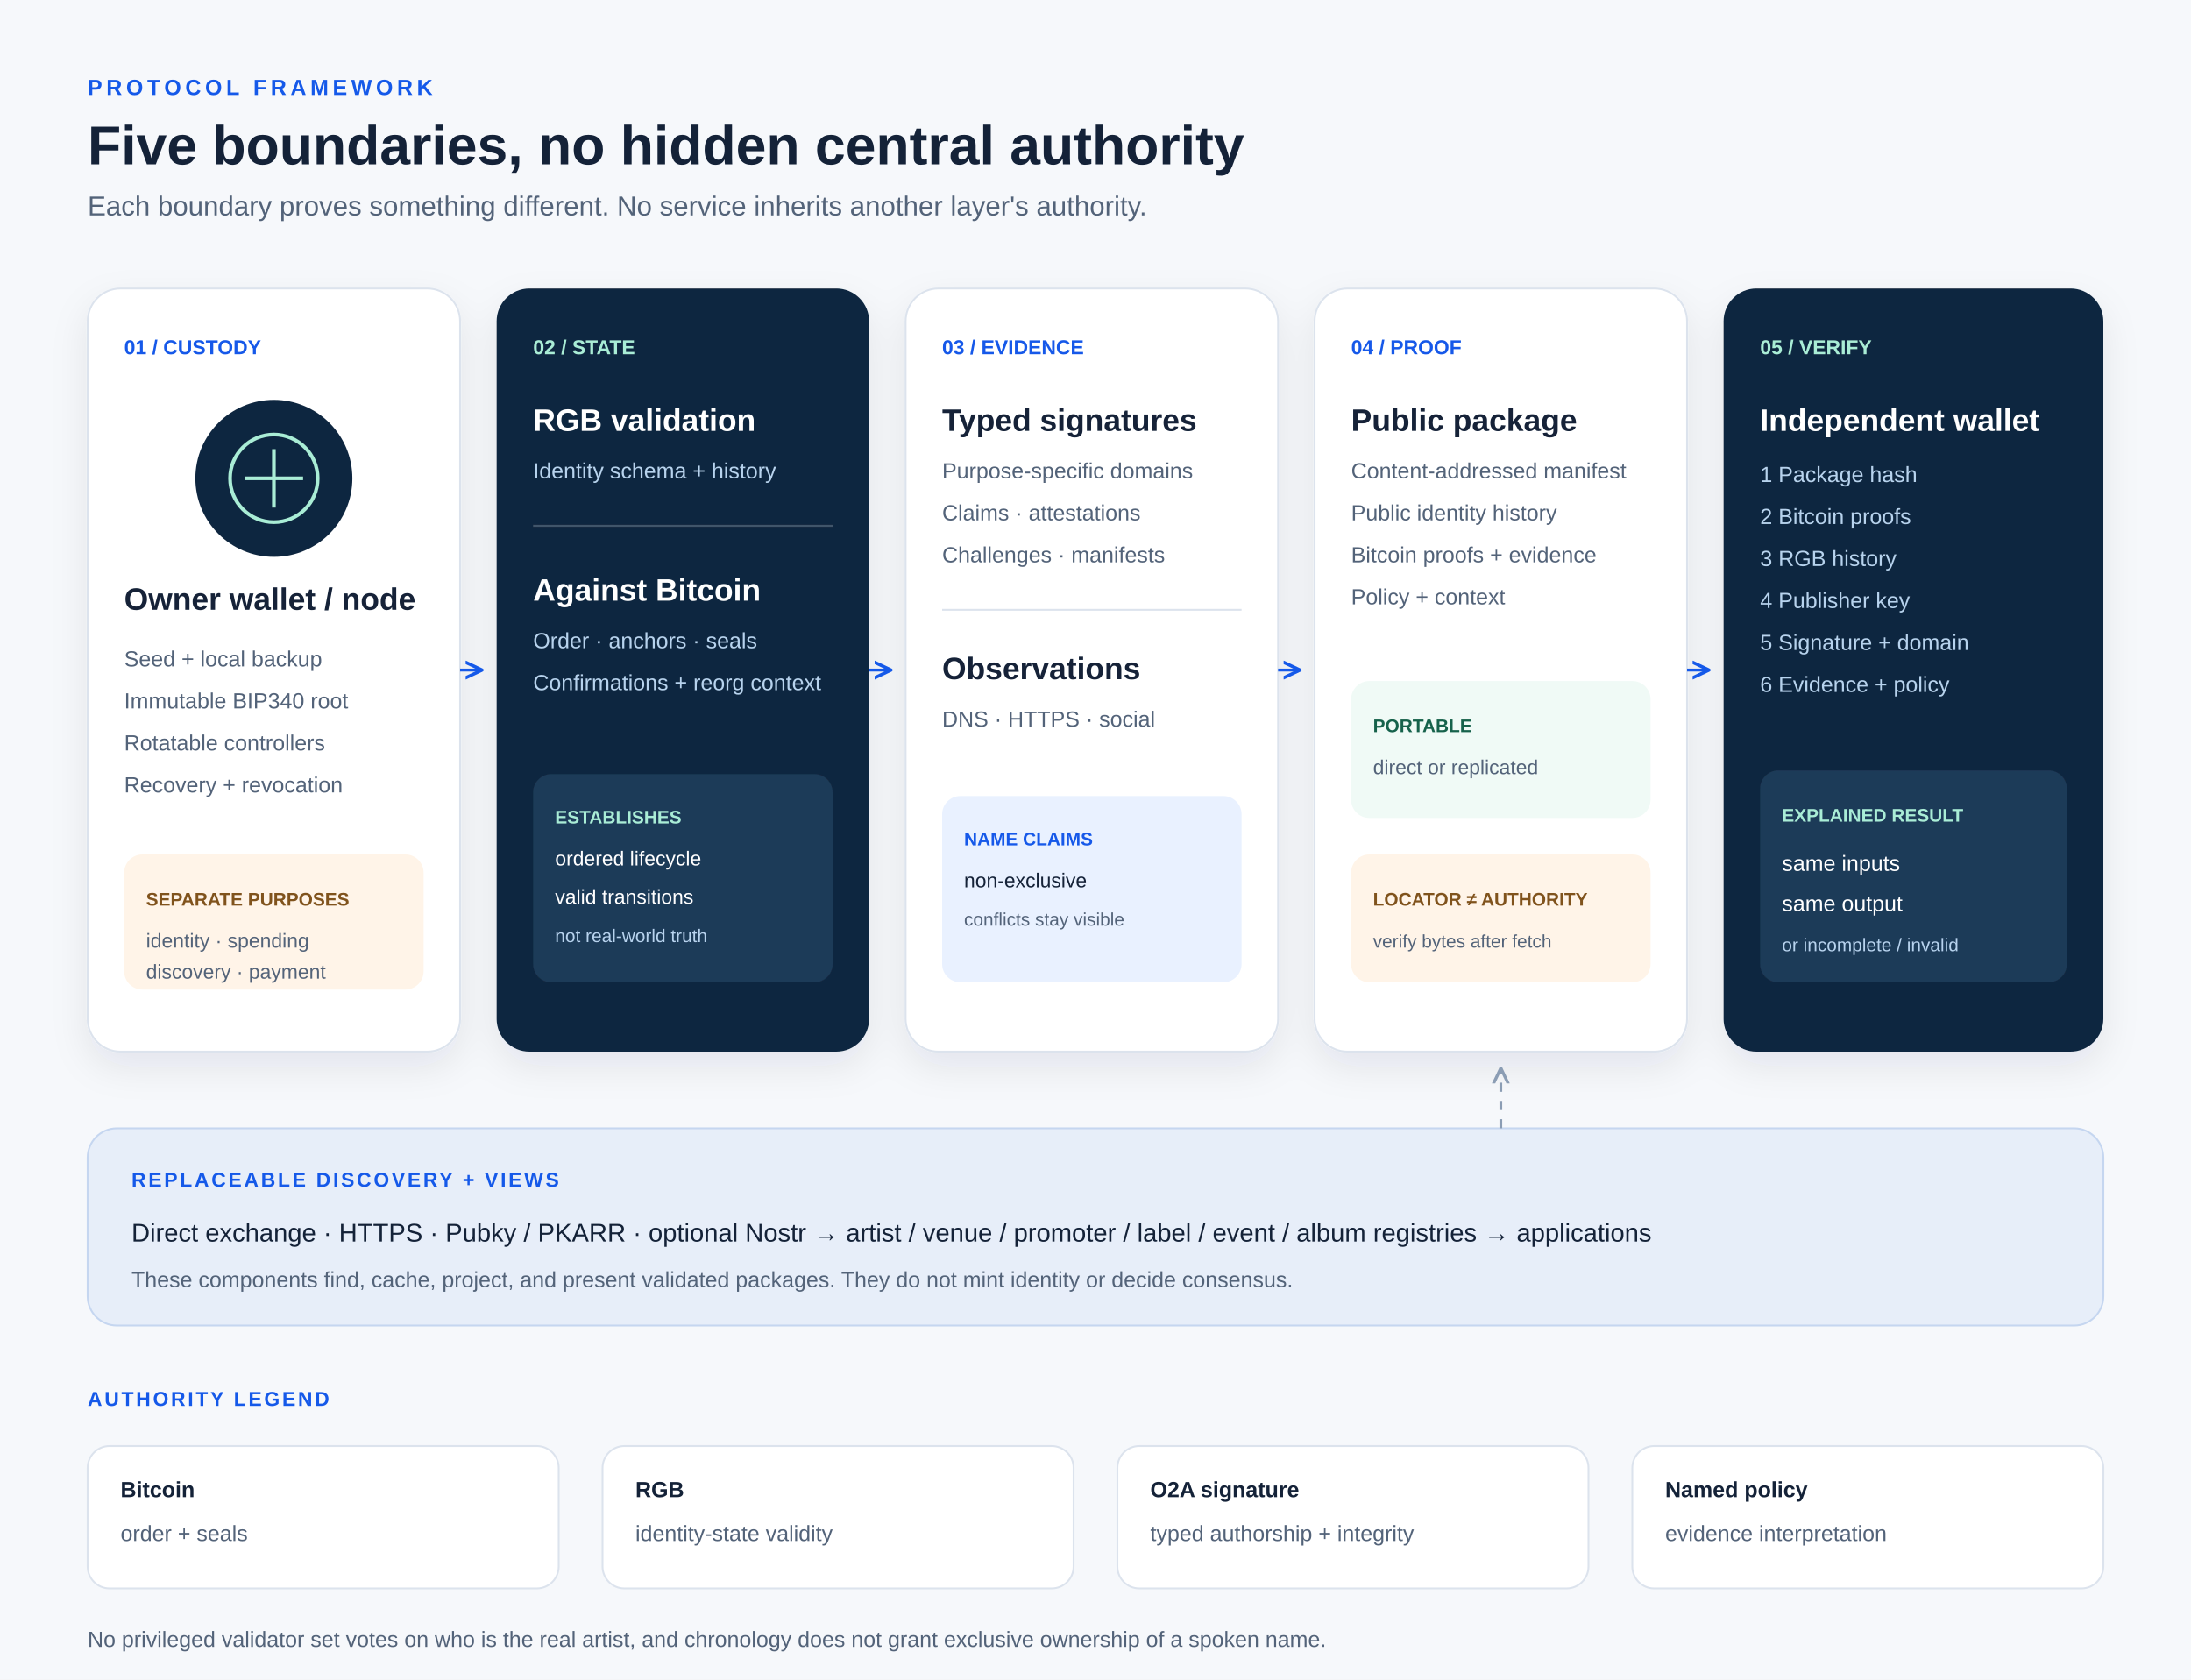
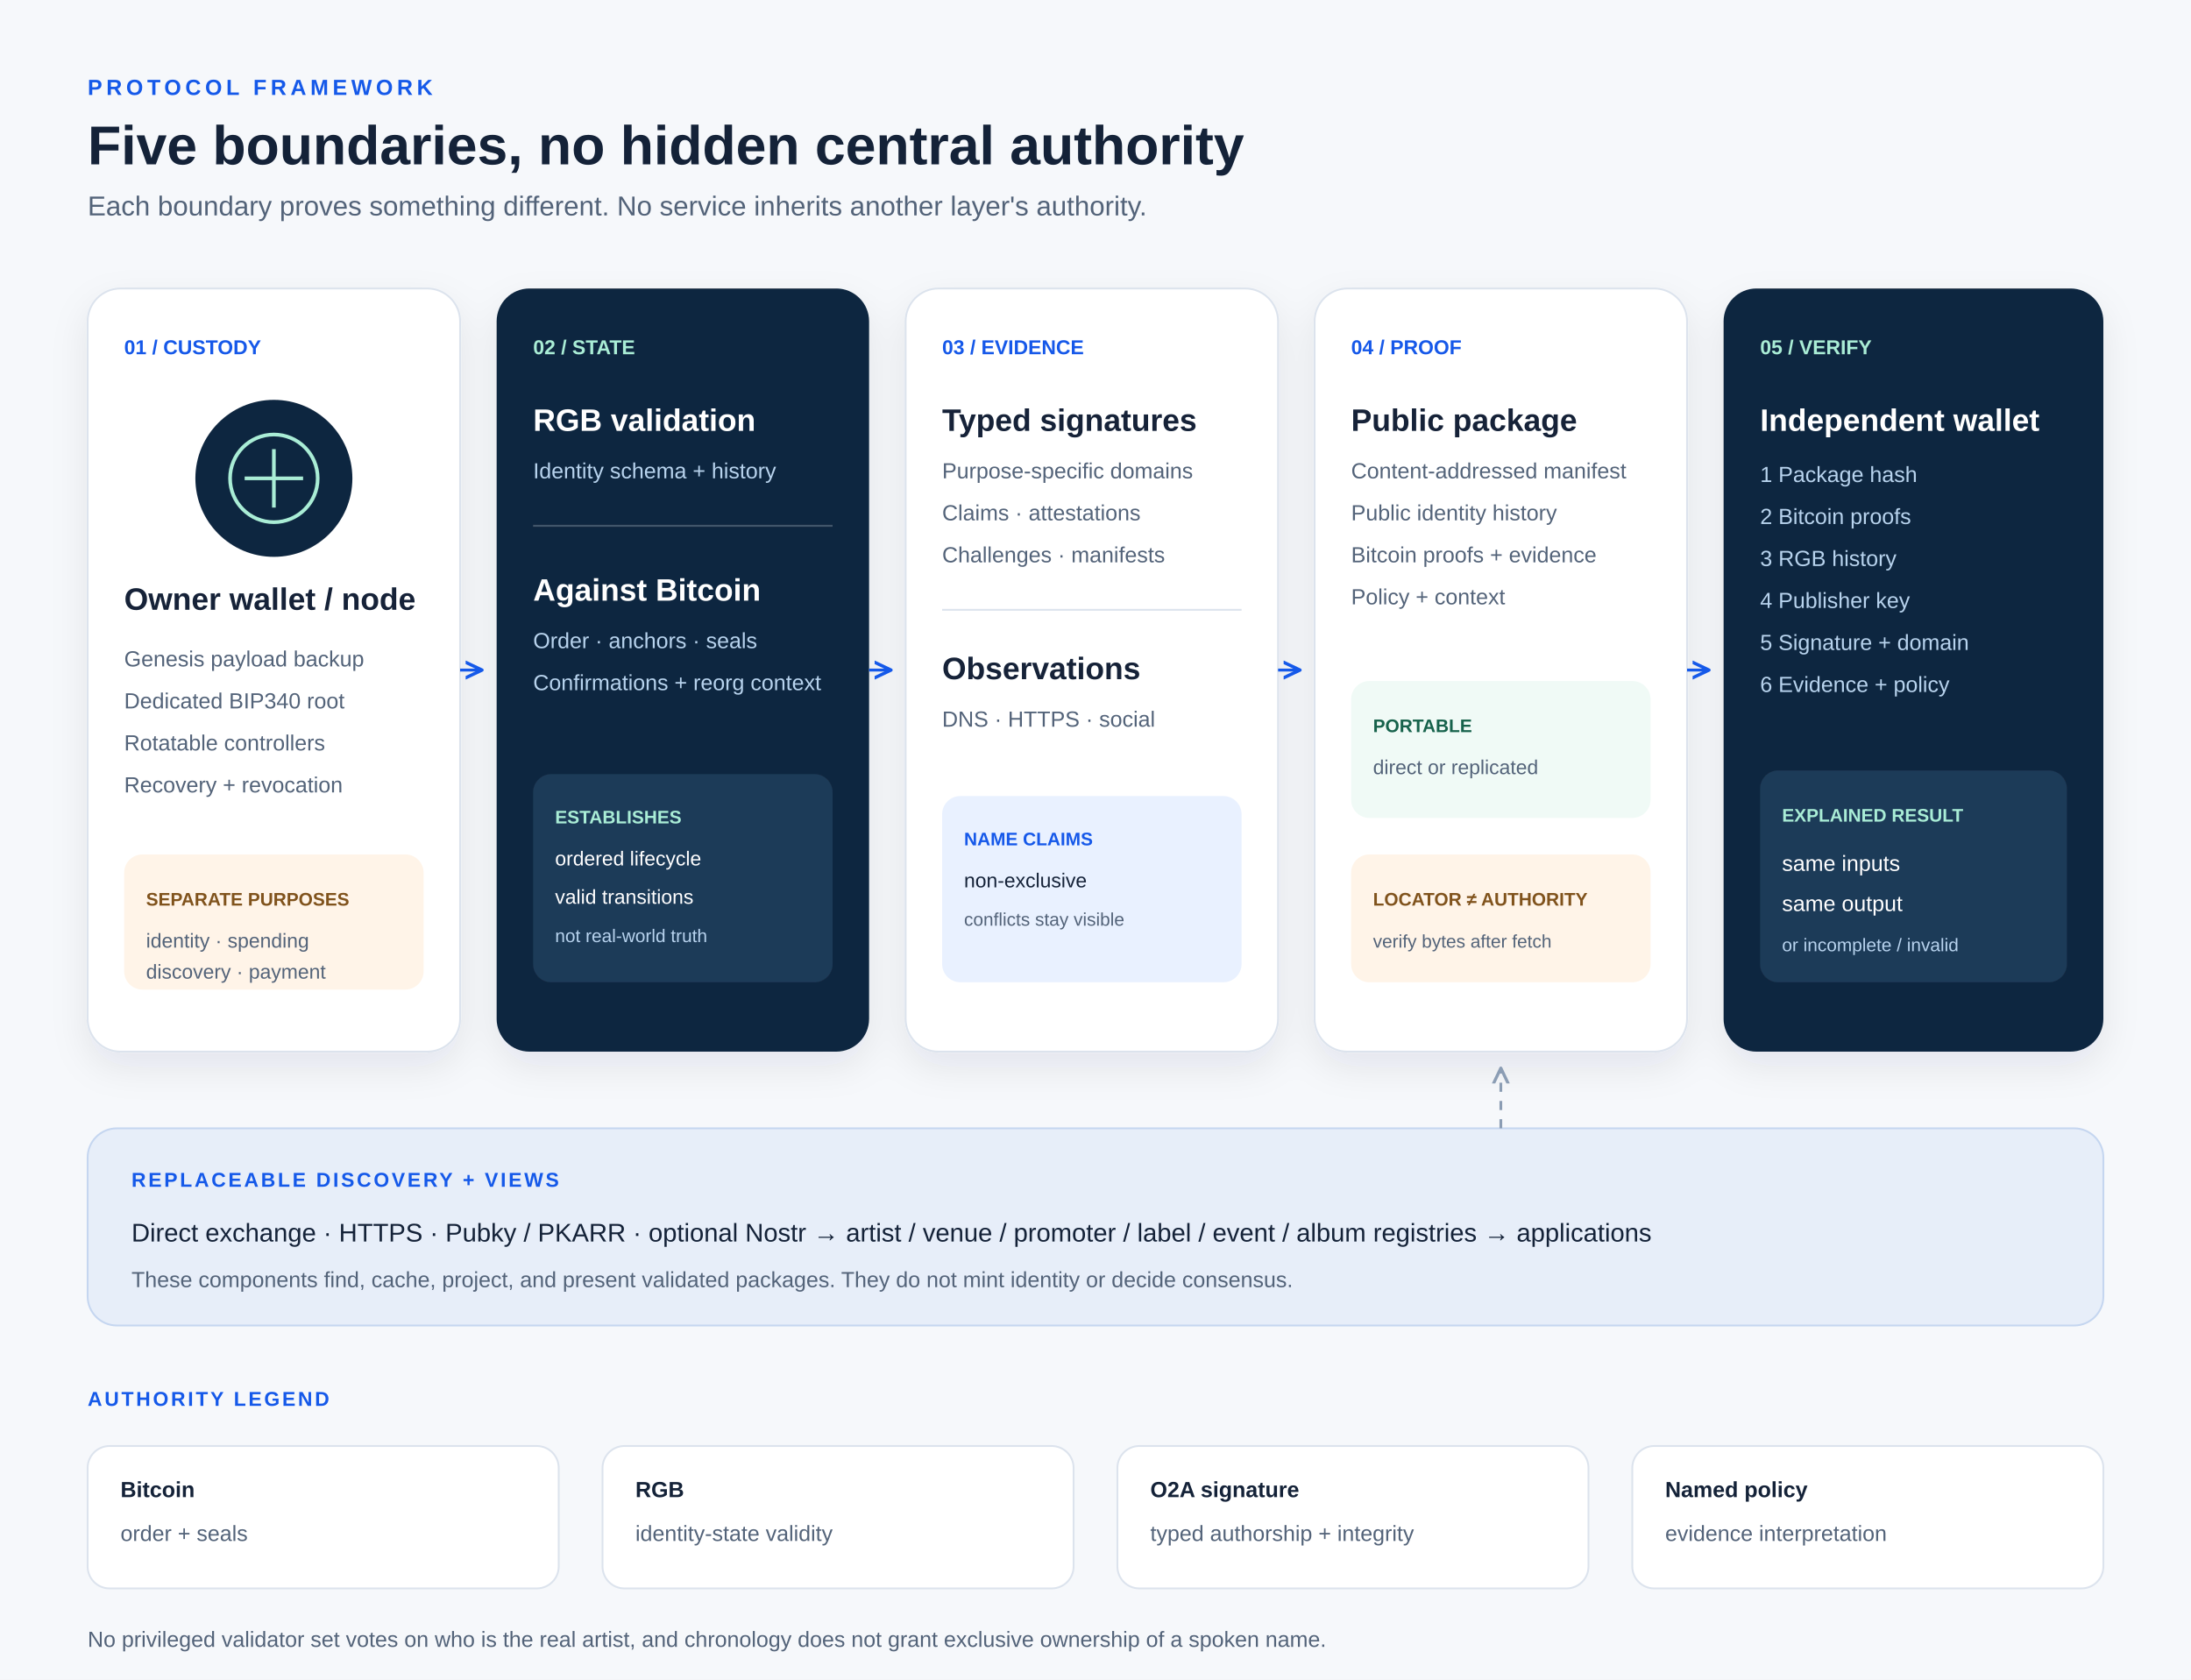
<svg xmlns="http://www.w3.org/2000/svg" viewBox="0 0 1200 920" role="img">
  <defs>
    <filter id="shadow" x="-8%" y="-10%" width="120%" height="140%">
      <feDropShadow dx="0" dy="8" stdDeviation="10" flood-color="#112840" flood-opacity="0.08" />
    </filter>
    <marker id="arrow" viewBox="0 0 10 10" refX="8" refY="5" markerWidth="7" markerHeight="7" orient="auto">
      <path d="M0 1.2L8 5L0 8.8" fill="none" stroke="#1559e9" stroke-width="1.6" stroke-linecap="round" stroke-linejoin="round" />
    </marker>
    <marker id="dotted" viewBox="0 0 10 10" refX="8" refY="5" markerWidth="7" markerHeight="7" orient="auto">
      <path d="M0 1.2L8 5L0 8.8" fill="none" stroke="#8b9db4" stroke-width="1.6" stroke-linecap="round" stroke-linejoin="round" />
    </marker>
  </defs>
  <rect width="1200" height="920" fill="#f6f8fb" />
  <g font-family="Helvetica Neue, Arial, sans-serif">
    <text x="48" y="52" fill="#1559e9" font-size="12" font-weight="700" letter-spacing="2.2">PROTOCOL FRAMEWORK</text>
    <text x="48" y="90" fill="#142238" font-size="30" font-weight="700">Five boundaries, no hidden central authority</text>
    <text x="48" y="118" fill="#536379" font-size="15">Each boundary proves something different. No service inherits another layer's authority.</text>
    <g filter="url(#shadow)">
      <g transform="translate(48 158)">
        <rect width="204" height="418" rx="18" fill="#ffffff" stroke="#dce3ed" />
        <text x="20" y="36" fill="#1559e9" font-size="11" font-weight="700">01 / CUSTODY</text>
        <circle cx="102" cy="104" r="43" fill="#112840" />
        <circle cx="102" cy="104" r="24" fill="none" stroke="#a9edd6" stroke-width="2" />
        <path d="M102 88v32M86 104h32" stroke="#a9edd6" stroke-width="2" />
        <text x="20" y="176" fill="#142238" font-size="17" font-weight="700">Owner wallet / node</text>
-         <text x="20" y="207" fill="#536379" font-size="12">Seed + local backup</text>
-         <text x="20" y="230" fill="#536379" font-size="12">Immutable BIP340 root</text>
+         <text x="20" y="207" fill="#536379" font-size="12">Genesis payload backup</text>
+         <text x="20" y="230" fill="#536379" font-size="12">Dedicated BIP340 root</text>
        <text x="20" y="253" fill="#536379" font-size="12">Rotatable controllers</text>
        <text x="20" y="276" fill="#536379" font-size="12">Recovery + revocation</text>
        <rect x="20" y="310" width="164" height="74" rx="10" fill="#fff4e8" />
        <text x="32" y="338" fill="#80521d" font-size="10" font-weight="700">SEPARATE PURPOSES</text>
        <text x="32" y="361" fill="#536379" font-size="11">identity · spending</text>
        <text x="32" y="378" fill="#536379" font-size="11">discovery · payment</text>
      </g>
      <g transform="translate(272 158)">
        <rect width="204" height="418" rx="18" fill="#112840" />
        <text x="20" y="36" fill="#a9edd6" font-size="11" font-weight="700">02 / STATE</text>
        <text x="20" y="78" fill="#ffffff" font-size="17" font-weight="700">RGB validation</text>
        <text x="20" y="104" fill="#b7d3ee" font-size="12">Identity schema + history</text>
        <path d="M20 130H184" stroke="#40556b" />
        <text x="20" y="171" fill="#ffffff" font-size="17" font-weight="700">Against Bitcoin</text>
        <text x="20" y="197" fill="#b7d3ee" font-size="12">Order · anchors · seals</text>
        <text x="20" y="220" fill="#b7d3ee" font-size="12">Confirmations + reorg context</text>
        <rect x="20" y="266" width="164" height="114" rx="10" fill="#1d3a58" />
        <text x="32" y="293" fill="#a9edd6" font-size="10" font-weight="700">ESTABLISHES</text>
        <text x="32" y="316" fill="#ffffff" font-size="11">ordered lifecycle</text>
        <text x="32" y="337" fill="#ffffff" font-size="11">valid transitions</text>
        <text x="32" y="358" fill="#b7d3ee" font-size="10">not real-world truth</text>
      </g>
      <g transform="translate(496 158)">
        <rect width="204" height="418" rx="18" fill="#ffffff" stroke="#dce3ed" />
        <text x="20" y="36" fill="#1559e9" font-size="11" font-weight="700">03 / EVIDENCE</text>
        <text x="20" y="78" fill="#142238" font-size="17" font-weight="700">Typed signatures</text>
        <text x="20" y="104" fill="#536379" font-size="12">Purpose-specific domains</text>
        <text x="20" y="127" fill="#536379" font-size="12">Claims · attestations</text>
        <text x="20" y="150" fill="#536379" font-size="12">Challenges · manifests</text>
        <path d="M20 176H184" stroke="#dce3ed" />
        <text x="20" y="214" fill="#142238" font-size="17" font-weight="700">Observations</text>
        <text x="20" y="240" fill="#536379" font-size="12">DNS · HTTPS · social</text>
        <rect x="20" y="278" width="164" height="102" rx="10" fill="#e9f1ff" />
        <text x="32" y="305" fill="#1559e9" font-size="10" font-weight="700">NAME CLAIMS</text>
        <text x="32" y="328" fill="#142238" font-size="11">non-exclusive</text>
        <text x="32" y="349" fill="#536379" font-size="10">conflicts stay visible</text>
      </g>
      <g transform="translate(720 158)">
        <rect width="204" height="418" rx="18" fill="#ffffff" stroke="#dce3ed" />
        <text x="20" y="36" fill="#1559e9" font-size="11" font-weight="700">04 / PROOF</text>
        <text x="20" y="78" fill="#142238" font-size="17" font-weight="700">Public package</text>
        <text x="20" y="104" fill="#536379" font-size="12">Content-addressed manifest</text>
        <text x="20" y="127" fill="#536379" font-size="12">Public identity history</text>
        <text x="20" y="150" fill="#536379" font-size="12">Bitcoin proofs + evidence</text>
        <text x="20" y="173" fill="#536379" font-size="12">Policy + context</text>
        <rect x="20" y="215" width="164" height="75" rx="10" fill="#f0faf6" />
        <text x="32" y="243" fill="#17624c" font-size="10" font-weight="700">PORTABLE</text>
        <text x="32" y="266" fill="#536379" font-size="11">direct or replicated</text>
        <rect x="20" y="310" width="164" height="70" rx="10" fill="#fff4e8" />
        <text x="32" y="338" fill="#80521d" font-size="10" font-weight="700">LOCATOR ≠ AUTHORITY</text>
        <text x="32" y="361" fill="#536379" font-size="10">verify bytes after fetch</text>
      </g>
      <g transform="translate(944 158)">
        <rect width="208" height="418" rx="18" fill="#112840" />
        <text x="20" y="36" fill="#a9edd6" font-size="11" font-weight="700">05 / VERIFY</text>
        <text x="20" y="78" fill="#ffffff" font-size="17" font-weight="700">Independent wallet</text>
        <text x="20" y="106" fill="#b7d3ee" font-size="12">1 Package hash</text>
        <text x="20" y="129" fill="#b7d3ee" font-size="12">2 Bitcoin proofs</text>
        <text x="20" y="152" fill="#b7d3ee" font-size="12">3 RGB history</text>
        <text x="20" y="175" fill="#b7d3ee" font-size="12">4 Publisher key</text>
        <text x="20" y="198" fill="#b7d3ee" font-size="12">5 Signature + domain</text>
        <text x="20" y="221" fill="#b7d3ee" font-size="12">6 Evidence + policy</text>
        <rect x="20" y="264" width="168" height="116" rx="10" fill="#1d3a58" />
        <text x="32" y="292" fill="#a9edd6" font-size="10" font-weight="700">EXPLAINED RESULT</text>
        <text x="32" y="319" fill="#ffffff" font-size="12">same inputs</text>
        <text x="32" y="341" fill="#ffffff" font-size="12">same output</text>
        <text x="32" y="363" fill="#b7d3ee" font-size="10">or incomplete / invalid</text>
      </g>
    </g>
    <g fill="none" stroke="#1559e9" stroke-width="1.6" marker-end="url(#arrow)">
      <path d="M252 367H264" />
      <path d="M476 367H488" />
      <path d="M700 367H712" />
      <path d="M924 367H936" />
    </g>
    <rect x="48" y="618" width="1104" height="108" rx="16" fill="#e7eef9" stroke="#c5d6f0" />
    <text x="72" y="650" fill="#1559e9" font-size="11" font-weight="700" letter-spacing="1.3">REPLACEABLE DISCOVERY + VIEWS</text>
    <text x="72" y="680" fill="#142238" font-size="14">Direct exchange · HTTPS · Pubky / PKARR · optional Nostr → artist / venue / promoter / label / event / album registries → applications</text>
    <text x="72" y="705" fill="#536379" font-size="12">These components find, cache, project, and present validated packages. They do not mint identity or decide consensus.</text>
    <path d="M822 618V585" fill="none" stroke="#8b9db4" stroke-width="1.5" stroke-dasharray="5 5" marker-end="url(#dotted)" />
    <text x="48" y="770" fill="#1559e9" font-size="11" font-weight="700" letter-spacing="1.3">AUTHORITY LEGEND</text>
    <g font-size="12">
      <rect x="48" y="792" width="258" height="78" rx="12" fill="#ffffff" stroke="#dce3ed" />
      <text x="66" y="820" fill="#142238" font-weight="700">Bitcoin</text>
      <text x="66" y="844" fill="#536379">order + seals</text>
      <rect x="330" y="792" width="258" height="78" rx="12" fill="#ffffff" stroke="#dce3ed" />
      <text x="348" y="820" fill="#142238" font-weight="700">RGB</text>
      <text x="348" y="844" fill="#536379">identity-state validity</text>
      <rect x="612" y="792" width="258" height="78" rx="12" fill="#ffffff" stroke="#dce3ed" />
      <text x="630" y="820" fill="#142238" font-weight="700">O2A signature</text>
      <text x="630" y="844" fill="#536379">typed authorship + integrity</text>
      <rect x="894" y="792" width="258" height="78" rx="12" fill="#ffffff" stroke="#dce3ed" />
      <text x="912" y="820" fill="#142238" font-weight="700">Named policy</text>
      <text x="912" y="844" fill="#536379">evidence interpretation</text>
    </g>
    <text x="48" y="902" fill="#536379" font-size="12">No privileged validator set votes on who is the real artist, and chronology does not grant exclusive ownership of a spoken name.</text>
  </g>
</svg>
